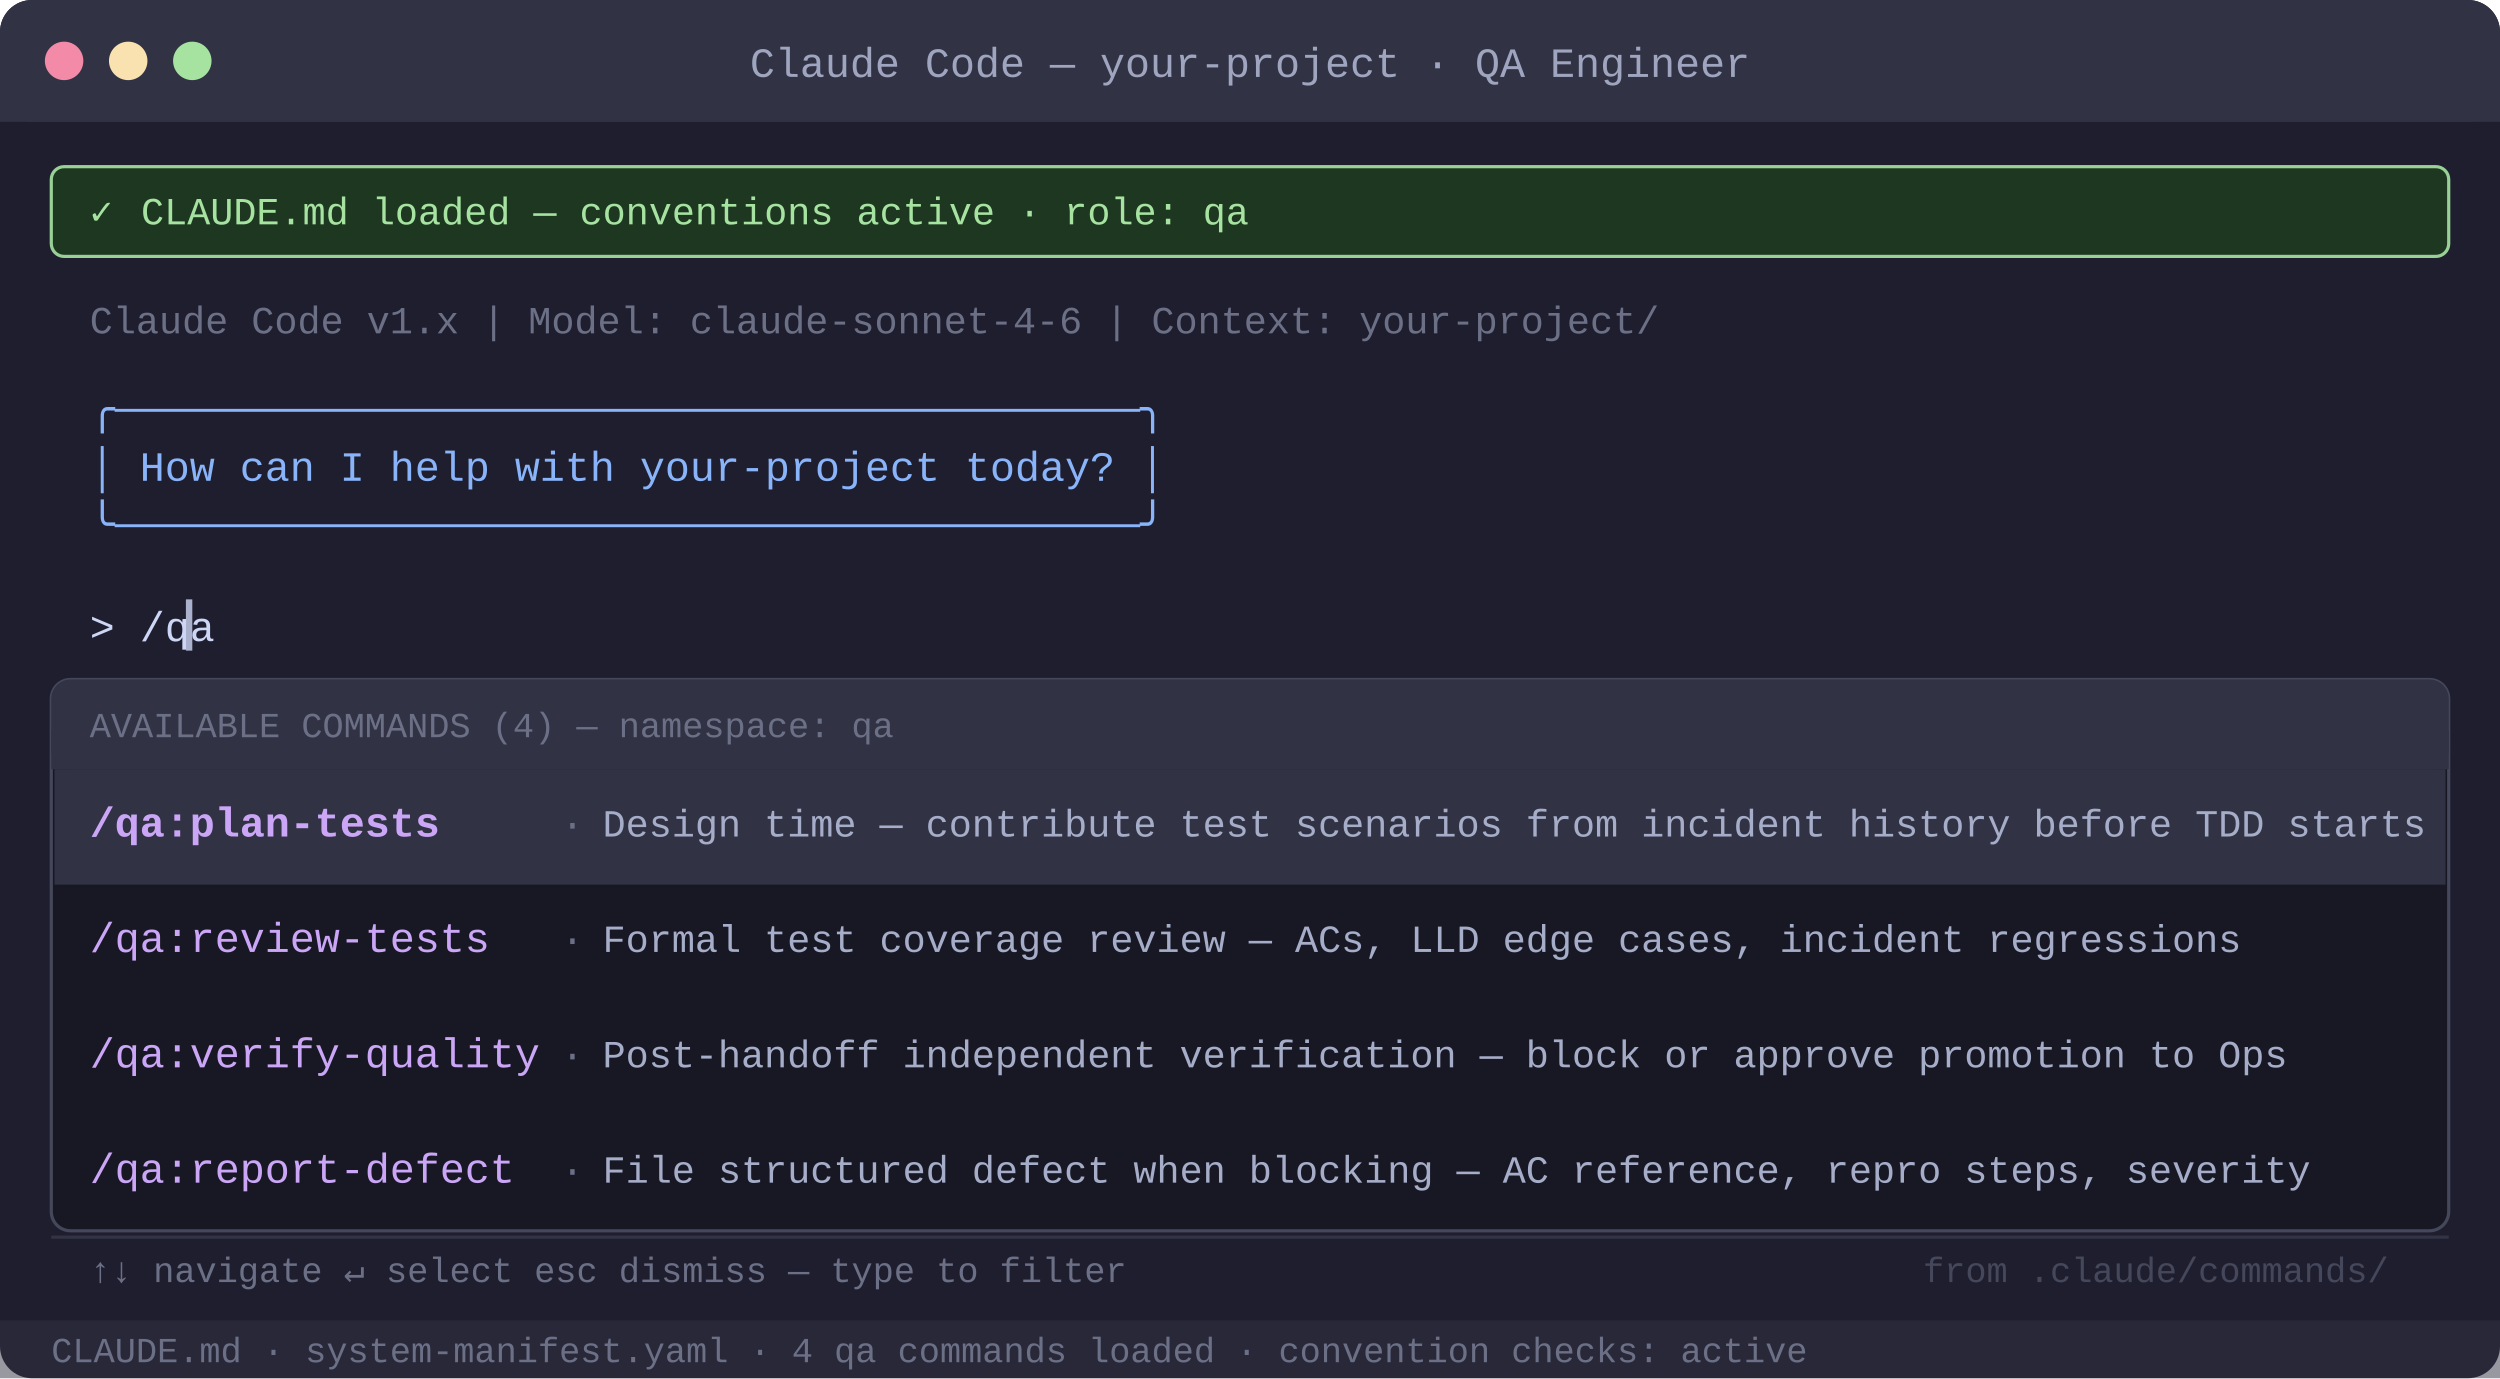
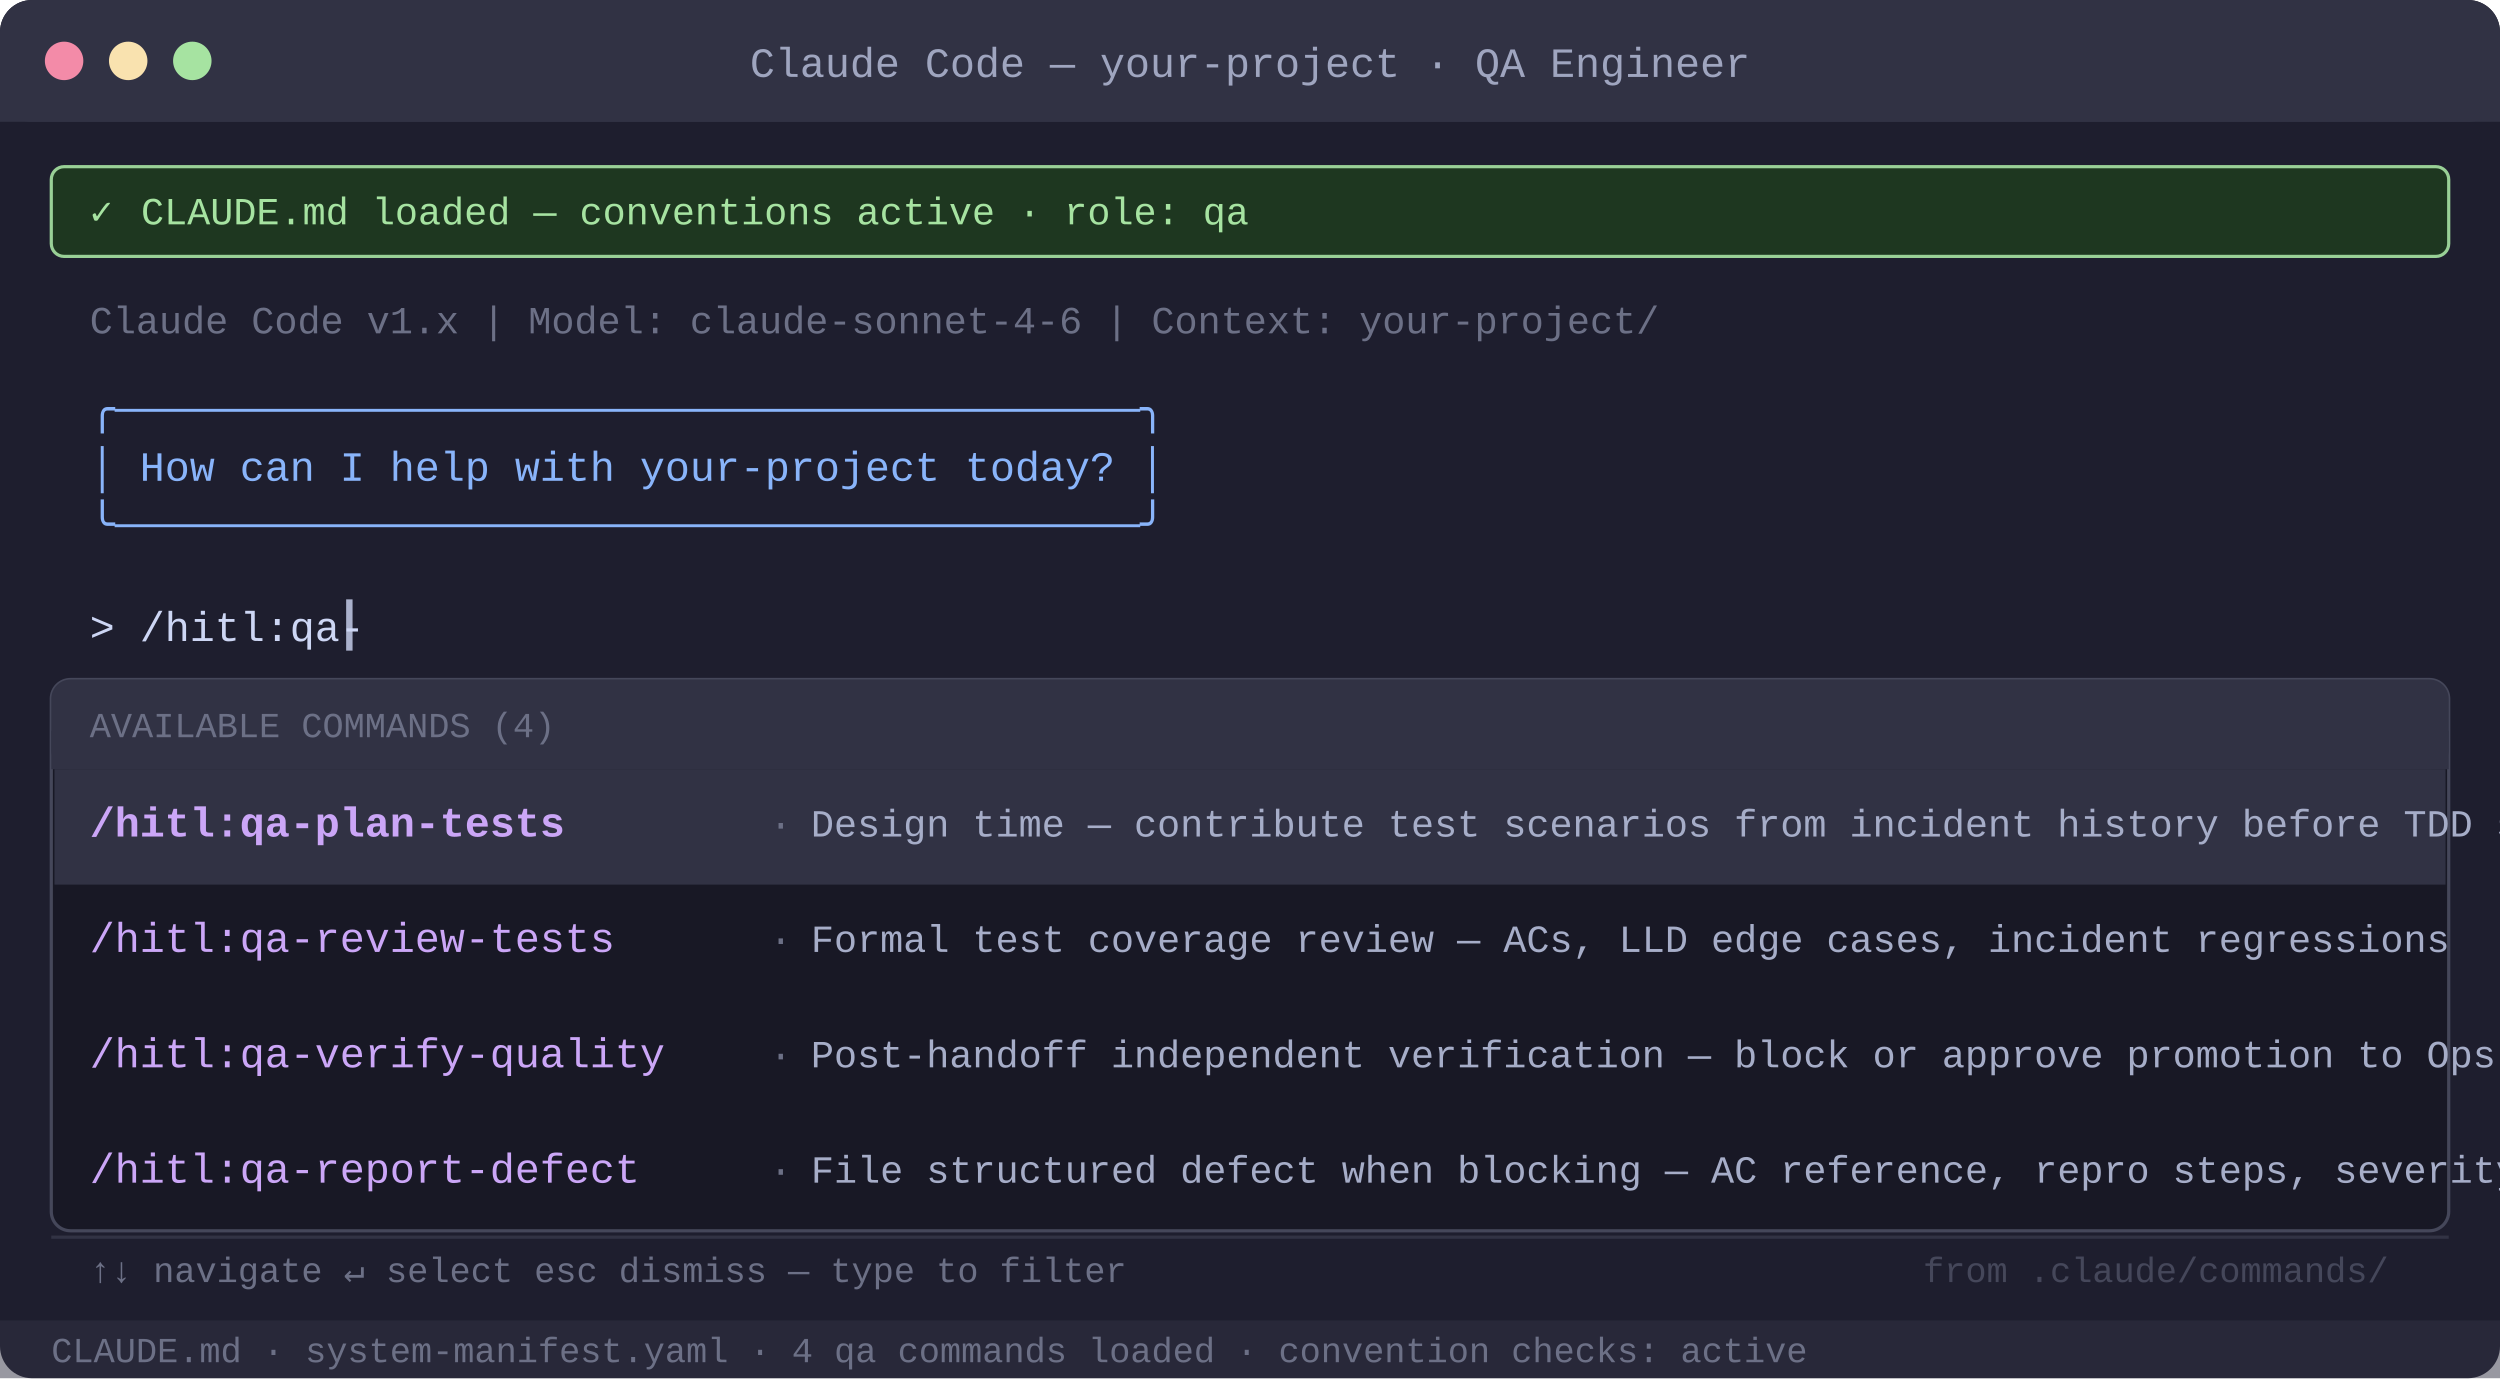
<svg xmlns="http://www.w3.org/2000/svg" viewBox="0 0 780 430" width="780" height="430" font-family="'Menlo','Monaco','Consolas','Courier New',monospace">
  <rect width="780" height="430" rx="10" fill="#1e1e2e" />
  <rect width="780" height="38" rx="10" fill="#313244" />
  <rect y="28" width="780" height="10" fill="#313244" />
  <circle cx="20" cy="19" r="6" fill="#f38ba8" />
  <circle cx="40" cy="19" r="6" fill="#f9e2af" />
  <circle cx="60" cy="19" r="6" fill="#a6e3a1" />
  <text x="390" y="24" text-anchor="middle" fill="#cdd6f4" font-size="13" opacity="0.7">Claude Code — your-project · QA Engineer</text>
  <rect x="16" y="52" width="748" height="28" rx="4" fill="#1e3a1e" stroke="#a6e3a1" stroke-width="1" opacity="0.9" />
  <text x="28" y="70" fill="#a6e3a1" font-size="12">✓</text>
  <text x="44" y="70" fill="#a6e3a1" font-size="12">CLAUDE.md loaded — conventions active · role: qa</text>
  <text x="28" y="104" fill="#6c7086" font-size="12">Claude Code v1.x  |  Model: claude-sonnet-4-6  |  Context: your-project/</text>
  <text x="28" y="132" fill="#89b4fa" font-size="13">╭─────────────────────────────────────────╮</text>
  <text x="28" y="150" fill="#89b4fa" font-size="13">│  How can I help with your-project today? │</text>
  <text x="28" y="168" fill="#89b4fa" font-size="13">╰─────────────────────────────────────────╯</text>
-   <text x="28" y="200" fill="#cdd6f4" font-size="13">&gt; /qa</text>
-   <rect x="58" y="187" width="2" height="16" fill="#cdd6f4" opacity="0.8" />
+   <text x="28" y="200" fill="#cdd6f4" font-size="13">&gt; /hitl:qa-</text>
+   <rect x="108" y="187" width="2" height="16" fill="#cdd6f4" opacity="0.8" />
  <rect x="16" y="212" width="748" height="172" rx="6" fill="#181825" stroke="#45475a" stroke-width="1" />
  <rect x="16" y="212" width="748" height="28" rx="6" fill="#313244" />
  <rect x="16" y="228" width="748" height="12" fill="#313244" />
-   <text x="28" y="230" fill="#6c7086" font-size="11">AVAILABLE COMMANDS  (4)  —  namespace: qa</text>
+   <text x="28" y="230" fill="#6c7086" font-size="11">AVAILABLE COMMANDS  (4)</text>
  <rect x="17" y="240" width="746" height="36" fill="#313244" rx="0" />
-   <text x="28" y="261" fill="#cba6f7" font-size="13" font-weight="bold">/qa:plan-tests</text>
-   <text x="175" y="261" fill="#6c7086" font-size="12">  ·</text>
-   <text x="188" y="261" fill="#a6adc8" font-size="12">Design time — contribute test scenarios from incident history before TDD starts</text>
+   <text x="28" y="261" fill="#cba6f7" font-size="13" font-weight="bold">/hitl:qa-plan-tests</text>
+   <text x="240" y="261" fill="#6c7086" font-size="12">  ·</text>
+   <text x="253" y="261" fill="#a6adc8" font-size="12">Design time — contribute test scenarios from incident history before TDD starts</text>
  <rect x="17" y="276" width="746" height="36" fill="transparent" />
-   <text x="28" y="297" fill="#cba6f7" font-size="13">/qa:review-tests</text>
-   <text x="175" y="297" fill="#6c7086" font-size="12">  ·</text>
-   <text x="188" y="297" fill="#a6adc8" font-size="12">Formal test coverage review — ACs, LLD edge cases, incident regressions</text>
+   <text x="28" y="297" fill="#cba6f7" font-size="13">/hitl:qa-review-tests</text>
+   <text x="240" y="297" fill="#6c7086" font-size="12">  ·</text>
+   <text x="253" y="297" fill="#a6adc8" font-size="12">Formal test coverage review — ACs, LLD edge cases, incident regressions</text>
  <rect x="17" y="312" width="746" height="36" fill="transparent" />
-   <text x="28" y="333" fill="#cba6f7" font-size="13">/qa:verify-quality</text>
-   <text x="175" y="333" fill="#6c7086" font-size="12">  ·</text>
-   <text x="188" y="333" fill="#a6adc8" font-size="12">Post-handoff independent verification — block or approve promotion to Ops</text>
+   <text x="28" y="333" fill="#cba6f7" font-size="13">/hitl:qa-verify-quality</text>
+   <text x="240" y="333" fill="#6c7086" font-size="12">  ·</text>
+   <text x="253" y="333" fill="#a6adc8" font-size="12">Post-handoff independent verification — block or approve promotion to Ops</text>
  <rect x="17" y="348" width="746" height="36" fill="transparent" />
-   <text x="28" y="369" fill="#cba6f7" font-size="13">/qa:report-defect</text>
-   <text x="175" y="369" fill="#6c7086" font-size="12">  ·</text>
-   <text x="188" y="369" fill="#a6adc8" font-size="12">File structured defect when blocking — AC reference, repro steps, severity</text>
+   <text x="28" y="369" fill="#cba6f7" font-size="13">/hitl:qa-report-defect</text>
+   <text x="240" y="369" fill="#6c7086" font-size="12">  ·</text>
+   <text x="253" y="369" fill="#a6adc8" font-size="12">File structured defect when blocking — AC reference, repro steps, severity</text>
  <line x1="16" y1="386" x2="764" y2="386" stroke="#45475a" stroke-width="1" opacity="0.5" />
  <text x="28" y="400" fill="#6c7086" font-size="11">↑↓ navigate   ↵ select   esc dismiss   —   type to filter</text>
  <text x="600" y="400" fill="#45475a" font-size="11">from .claude/commands/</text>
  <rect x="0" y="412" width="780" height="18" fill="#313244" opacity="0.5" />
  <text x="16" y="425" fill="#6c7086" font-size="11">CLAUDE.md  ·  system-manifest.yaml  ·  4 qa commands loaded  ·  convention checks: active</text>
</svg>
